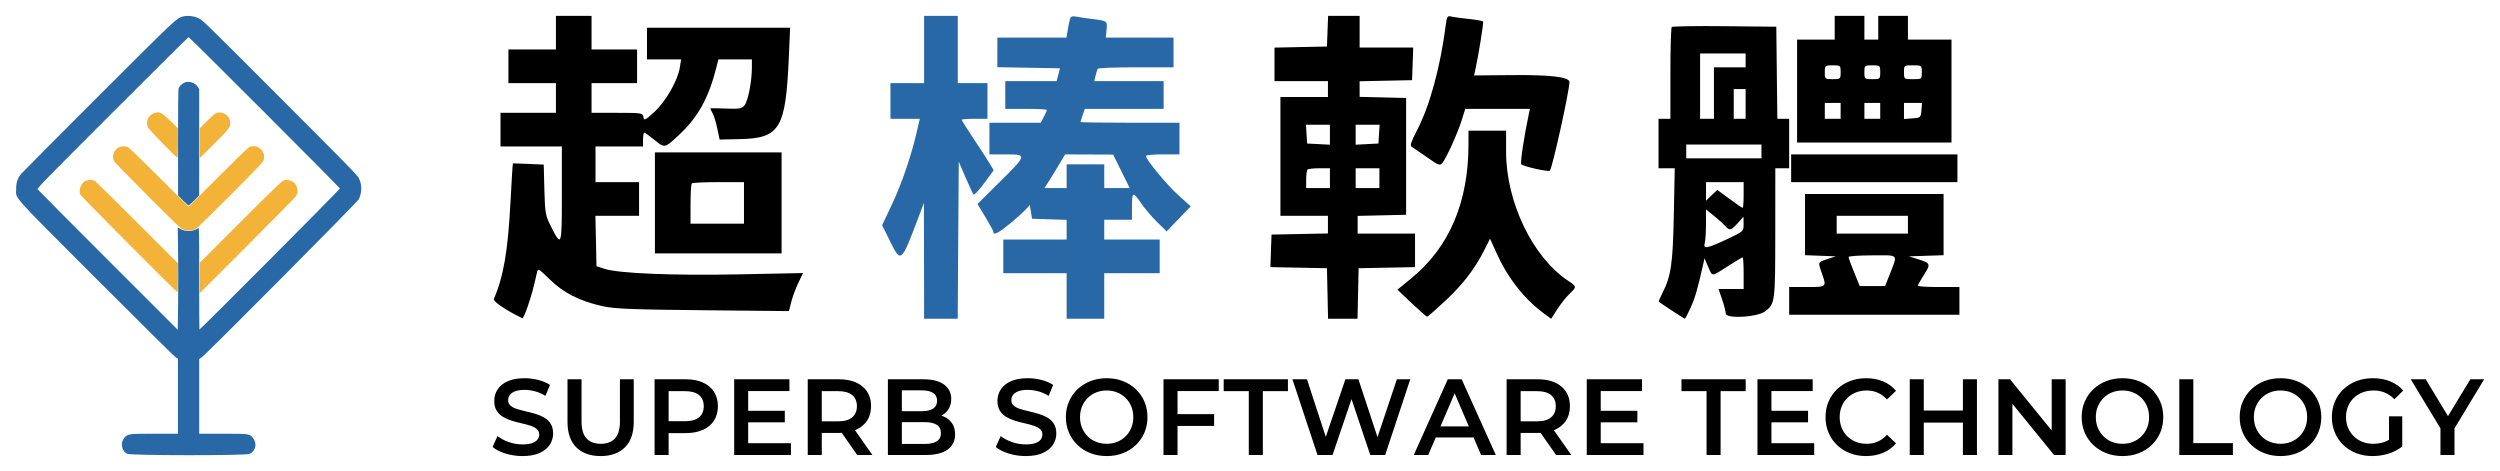
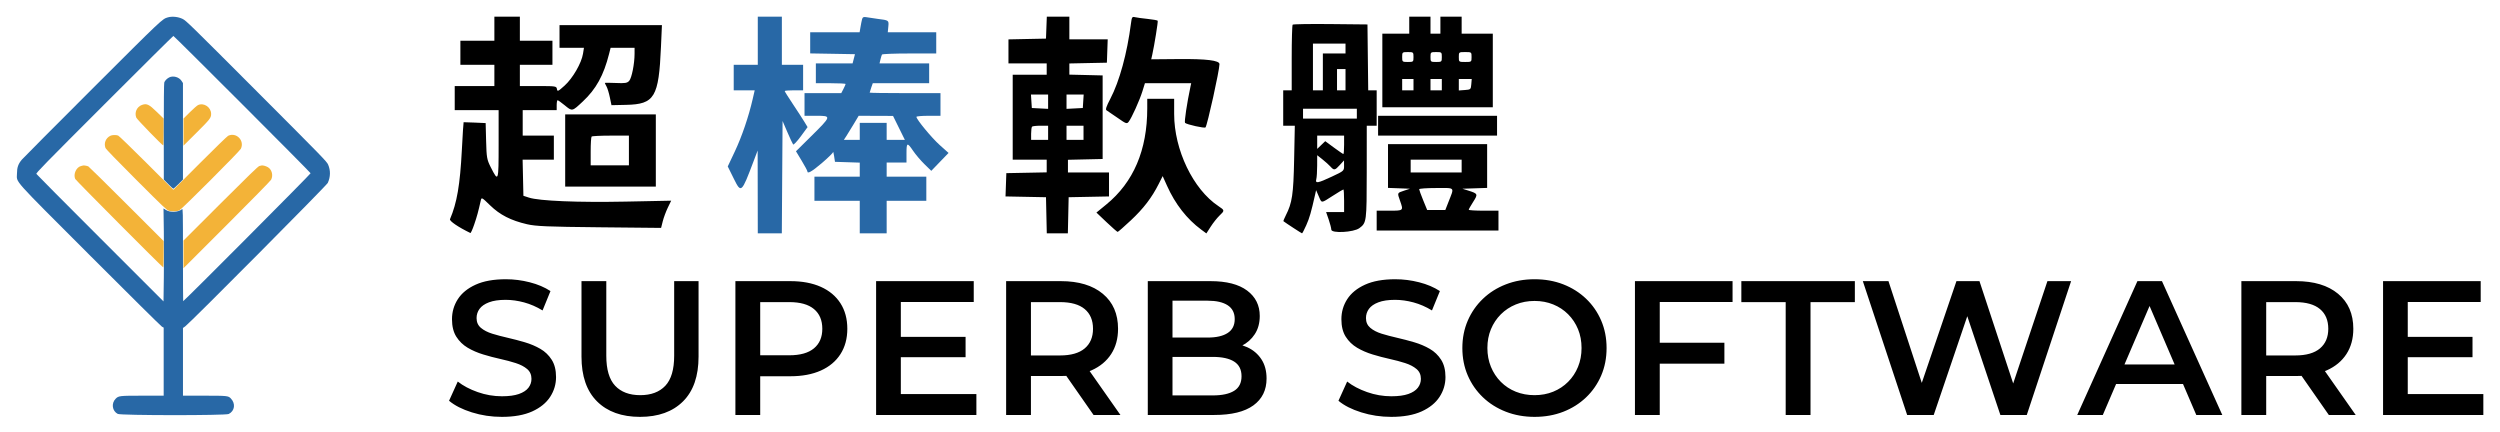
- <svg xmlns="http://www.w3.org/2000/svg" viewBox="-8 -8 1262.925 237.85" role="img" aria-label="超棒軟體 SuperB Software Technology">
-   <g transform="scale(0.2903796) translate(-431 -227)">
+ <svg xmlns="http://www.w3.org/2000/svg" viewBox="-8 -8 1200.386 207.25" role="img" aria-label="超棒軟體 SuperB Software">
+   <g transform="scale(0.2503272) translate(-431 -227)">
    <path fill-rule="evenodd" fill="#F3B338" d="M 671.24 396.33 C 661.42 399.89, 656.52 411.07, 660.53 420.78 C 661.96 424.24, 710.30 474, 712.24 474 C 712.65 474, 713 462.42, 713 448.27 L 713 422.55 700.07 409.95 C 684.73 395.00, 680.46 392.99, 671.24 396.33 M 779 396.52 C 777.07 397.38, 769.98 403.56, 763.25 410.27 L 751 422.47 751 448.47 L 751 474.48 776.10 449.49 C 802.08 423.61, 804 421.15, 804 413.49 C 804 400.82, 790.26 391.50, 779 396.52 M 610.50 455.57 C 601.73 460.14, 598.00 469.58, 601.33 478.77 C 602.13 480.96, 621.69 501.21, 660.51 540.04 C 712.54 592.08, 718.97 598.18, 723.09 599.42 C 728.79 601.13, 738.86 600.62, 743.22 598.41 C 748.30 595.83, 858.66 485.32, 861.02 480.44 C 868.65 464.68, 852.34 448.04, 836.60 455.51 C 834.84 456.35, 810.49 479.99, 782.48 508.05 L 731.57 559.06 680.03 507.57 C 651.66 479.23, 627.23 455.62, 625.68 455.04 C 621.56 453.51, 613.94 453.78, 610.50 455.57 M 558.50 512.49 C 557.95 512.67, 556.27 513.09, 554.76 513.42 C 545.45 515.47, 539.24 528.94, 543.29 538.27 C 544.48 541.00, 710.68 708, 712.21 708 C 712.64 708, 713 696.63, 713 682.74 L 713 657.49 641.75 586.35 C 602.56 547.22, 569.60 514.77, 568.50 514.23 C 566.16 513.09, 559.94 512.01, 558.50 512.49 M 900.50 512.49 C 899.95 512.67, 898.15 513.11, 896.50 513.47 C 894.24 513.96, 875.72 531.87, 822.25 585.29 L 751 656.46 751 682.98 L 751 709.49 834.06 626.49 C 880.45 580.14, 917.98 541.86, 919.06 539.79 C 923.45 531.36, 920.50 520.08, 912.75 515.65 C 908.70 513.34, 902.65 511.78, 900.50 512.49" />
    <path fill-rule="evenodd" fill="#2868A6" d="M 721 228.36 C 710.09 231.55, 710.95 230.74, 576.65 364.84 C 504.68 436.70, 443.64 498.05, 440.99 501.18 C 434 509.46, 431.61 516.26, 431.60 528 C 431.58 546.36, 419.03 532.29, 572.29 685.69 C 646.03 759.49, 707.85 820.68, 709.68 821.66 L 713 823.45 713 888.72 L 713 954 672.75 954.00 C 628.27 954.01, 626.55 954.20, 620.86 959.89 C 612.11 968.65, 614.19 983.48, 624.96 988.98 C 630.97 992.04, 831.79 992.16, 837.79 989.10 C 849.43 983.16, 851.29 969.10, 841.74 959.24 C 836.89 954.22, 834.79 954.01, 790.75 954.00 L 750 954 750 889.04 L 750 824.09 754.25 821.12 C 763.11 814.92, 1025.55 550.83, 1027.81 545.83 C 1033.06 534.24, 1033.27 521.97, 1028.42 510.80 C 1025.82 504.84, 1018.39 497.20, 891.08 369.70 C 763.41 241.83, 756.13 234.72, 749.34 231.34 C 741.03 227.21, 729.19 225.96, 721 228.36 M 599.13 395.36 C 483.95 510.55, 467.91 526.96, 468.83 528.61 C 469.40 529.65, 524.50 585.10, 591.27 651.83 L 712.67 773.17 713.28 727.52 C 713.62 702.41, 713.62 662.28, 713.28 638.35 L 712.67 594.83 717.53 597.92 C 725.69 603.09, 741.39 602.23, 748.23 596.23 C 749.88 594.79, 749.97 599.31, 749.98 683.52 C 749.99 732.36, 750.16 772.50, 750.37 772.70 C 751.22 773.55, 995.09 528.75, 994.80 527.35 C 994.41 525.46, 733.09 264, 731.59 264 C 730.98 264, 671.38 323.11, 599.13 395.36 M 723.50 343.56 C 719.03 345.88, 715.16 349.93, 714.09 353.41 C 713.52 355.26, 713.17 392.99, 713.20 448 L 713.26 539.50 721.87 548.25 C 726.61 553.06, 730.94 557, 731.51 557 C 732.07 557, 736.46 553.05, 741.25 548.24 L 749.97 539.48 749.97 446.92 L 749.97 354.35 747.24 350.15 C 742.49 342.82, 731.04 339.65, 723.50 343.56" />
  </g>
-   <g transform="translate(-120.165 -1055)">
-     <path fill-rule="evenodd" fill="#000000" d="M 393 1063.50 L 393 1072 381 1072 L 369 1072 369 1080.50 L 369 1089 381 1089 L 393 1089 393 1096.50 L 393 1104 379 1104 L 365 1104 365 1112.50 L 365 1121 380.50 1121 L 396 1121 396 1145.12 C 396 1171.79, 395.89 1172.08, 390.42 1161.27 C 387.73 1155.95, 387.47 1154.50, 387.17 1142.82 L 386.84 1130.15 379.17 1129.80 C 374.95 1129.62, 371.40 1129.49, 371.28 1129.53 C 371.15 1129.57, 370.60 1138.36, 370.04 1149.07 C 368.75 1173.84, 366.58 1186.51, 361.66 1198 C 361.11 1199.27, 367.67 1203.72, 376.05 1207.76 C 376.36 1207.91, 377.58 1205.21, 378.76 1201.76 C 380.70 1196.09, 381.63 1192.70, 383.37 1184.92 C 383.94 1182.39, 384.04 1182.45, 390.02 1188.26 C 396.91 1194.96, 404.66 1198.92, 416.04 1201.56 C 422.31 1203.01, 430.41 1203.35, 467.11 1203.72 L 510.72 1204.16 511.89 1199.50 C 512.53 1196.94, 514.14 1192.62, 515.45 1189.89 L 517.84 1184.94 485.67 1185.59 C 452.10 1186.27, 424.63 1185.13, 417.42 1182.77 L 413.50 1181.49 413.22 1168.74 L 412.94 1156 423.97 1156 L 435 1156 435 1147.50 L 435 1139 424 1139 L 413 1139 413 1130 L 413 1121 425 1121 L 437 1121 437 1117.50 C 437 1115.57, 437.29 1114, 437.64 1114 C 438.00 1114, 440.21 1115.57, 442.56 1117.50 C 448.06 1122.00, 447.79 1122.05, 455.45 1114.89 C 464.83 1106.12, 470.17 1096.43, 474.00 1081.25 L 475.07 1077 483.53 1077 L 492 1077 491.99 1081.25 C 491.98 1088.32, 489.98 1098.36, 488.19 1100.33 C 486.77 1101.90, 485.33 1102.13, 478.75 1101.83 C 474.49 1101.64, 471 1101.63, 471 1101.80 C 471 1101.98, 471.54 1103.11, 472.20 1104.31 C 472.86 1105.51, 473.92 1108.97, 474.54 1112 L 475.69 1117.50 485.96 1117.28 C 506.14 1116.86, 509.09 1111.95, 510.64 1076.25 L 511.31 1061 475.15 1061 L 439 1061 439 1069 L 439 1077 447.62 1077 L 456.25 1077 455.58 1081.18 C 454.53 1087.77, 448.33 1098.51, 442.60 1103.67 C 437.96 1107.85, 437.47 1108.07, 437.18 1106.13 C 436.87 1104.08, 436.37 1104, 423.93 1104 L 411 1104 411 1096.50 L 411 1089 422.50 1089 L 434 1089 434 1080.50 L 434 1072 422.50 1072 L 411 1072 411 1063.50 L 411 1055 402 1055 L 393 1055 393 1063.50 M 782.79 1062.75 L 782.50 1070.50 769.25 1070.77 L 756 1071.05 756 1079.52 L 756 1088 769.50 1088 L 783 1088 783 1092 L 783 1096 771 1096 L 759 1096 759 1126 L 759 1156 771 1156 L 783 1156 783 1160.47 L 783 1164.94 768.75 1165.22 L 754.50 1165.50 754.21 1173.72 L 753.92 1181.94 768.21 1182.22 L 782.50 1182.50 782.78 1195.25 L 783.06 1208 790.50 1208 L 797.94 1208 798.22 1195.25 L 798.50 1182.50 812.75 1182.22 L 827 1181.94 827 1173.47 L 827 1165 812.50 1165 L 798 1165 798 1160.53 L 798 1156.06 810.25 1155.78 L 822.50 1155.50 822.50 1126 L 822.50 1096.50 810.75 1096.21 L 799 1095.93 799 1091.99 L 799 1088.05 812.25 1087.77 L 825.50 1087.50 825.79 1079.25 L 826.08 1071 812.54 1071 L 799 1071 799 1063 L 799 1055 791.04 1055 L 783.08 1055 782.79 1062.75 M 842.52 1059.66 C 839.80 1080.88, 834.40 1100.62, 827.94 1112.96 C 825.08 1118.42, 824.36 1120.62, 825.26 1121.14 C 825.94 1121.53, 829.42 1123.90, 833 1126.41 C 839.02 1130.64, 839.60 1130.85, 840.87 1129.23 C 842.97 1126.56, 848.57 1114.16, 850.57 1107.75 L 852.36 1102 868.70 1102 L 885.03 1102 884.55 1104.25 C 882.05 1115.97, 880.04 1129.42, 880.69 1130.00 C 882.04 1131.20, 894.45 1133.95, 895.13 1133.20 C 896.39 1131.80, 905 1092.82, 905 1088.50 C 905 1085.90, 895.85 1084.77, 876.15 1084.94 L 856.81 1085.11 857.55 1081.80 C 859.05 1075.08, 861.71 1058.48, 861.39 1057.89 C 861.20 1057.55, 858.00 1056.97, 854.27 1056.59 C 850.55 1056.21, 846.52 1055.65, 845.32 1055.36 C 843.37 1054.87, 843.08 1055.31, 842.52 1059.66 M 1039 1061 L 1039 1067 1029.50 1067 L 1020 1067 1020 1093 L 1020 1119 1059 1119 L 1098 1119 1098 1093 L 1098 1067 1087 1067 L 1076 1067 1076 1061 L 1076 1055 1068.50 1055 L 1061 1055 1061 1061 L 1061 1067 1057.50 1067 L 1054 1067 1054 1061 L 1054 1055 1046.50 1055 L 1039 1055 1039 1061 M 956.68 1060.65 C 956.30 1061.02, 956 1071.60, 956 1084.16 L 956 1107 953 1107 L 950 1107 950 1119.50 L 950 1132 954.10 1132 L 958.20 1132 957.72 1155.75 C 957.22 1180.58, 956.34 1186.48, 951.84 1195.30 C 950.75 1197.44, 950.00 1199.30, 950.18 1199.44 C 951.85 1200.74, 962.98 1208, 963.30 1208 C 963.53 1208, 964.88 1205.41, 966.29 1202.25 C 968.55 1197.21, 969.74 1193.06, 972.56 1180.50 L 973.23 1177.50 975.07 1181.75 C 977.31 1186.91, 976.51 1186.93, 985 1181.50 C 988.86 1179.02, 992.24 1177, 992.51 1177 C 992.78 1177, 993 1180.60, 993 1185 L 993 1193 986.65 1193 L 980.30 1193 982.12 1198.25 C 983.11 1201.13, 983.94 1204.34, 983.96 1205.37 C 984.01 1208.15, 999.74 1207.32, 1003.77 1204.33 C 1008.88 1200.54, 1008.96 1199.86, 1008.98 1164.75 L 1009 1132 1012.50 1132 L 1016 1132 1016 1119.50 L 1016 1107 1013.01 1107 L 1010.03 1107 1009.76 1083.75 L 1009.50 1060.50 983.43 1060.23 C 969.09 1060.08, 957.05 1060.27, 956.68 1060.65 M 971 1090.50 L 971 1107 974.50 1107 L 978 1107 978 1094 L 978 1081 986 1081 L 994 1081 994 1077.50 L 994 1074 982.50 1074 L 971 1074 971 1090.50 M 1034 1083.50 C 1034 1086.91, 1034.09 1087, 1038 1087 C 1041.90 1087, 1042 1086.91, 1042 1083.50 C 1042 1080.08, 1041.90 1080, 1038 1080 C 1034.09 1080, 1034 1080.08, 1034 1083.50 M 1054 1083.50 C 1054 1086.91, 1054.09 1087, 1058 1087 C 1061.90 1087, 1062 1086.91, 1062 1083.50 C 1062 1080.08, 1061.90 1080, 1058 1080 C 1054.09 1080, 1054 1080.08, 1054 1083.50 M 1074 1083.50 C 1074 1086.98, 1074.02 1087, 1078.50 1087 C 1082.97 1087, 1083 1086.98, 1083 1083.50 C 1083 1080.01, 1082.97 1080, 1078.50 1080 C 1074.02 1080, 1074 1080.01, 1074 1083.50 M 988 1099.50 L 988 1107 991 1107 L 994 1107 994 1099.50 L 994 1092 991 1092 L 988 1092 988 1099.50 M 1034 1103 L 1034 1107 1038 1107 L 1042 1107 1042 1103 L 1042 1099 1038 1099 L 1034 1099 1034 1103 M 1054 1103 L 1054 1107 1058 1107 L 1062 1107 1062 1103 L 1062 1099 1058 1099 L 1054 1099 1054 1103 M 1074 1103.05 L 1074 1107.11 1078.25 1106.80 C 1082.37 1106.50, 1082.50 1106.39, 1082.81 1102.75 L 1083.12 1099 1078.56 1099 L 1074 1099 1074 1103.05 M 772.19 1114.75 L 772.50 1119.50 778.25 1119.80 L 784 1120.10 784 1115.05 L 784 1110 777.94 1110 L 771.89 1110 772.19 1114.75 M 797 1115.05 L 797 1120.10 802.75 1119.80 L 808.50 1119.50 808.80 1114.75 L 809.11 1110 803.05 1110 L 797 1110 797 1115.05 M 854 1119.77 C 854 1149.22, 844.31 1171.93, 825.02 1187.68 L 818.11 1193.33 825.30 1200.16 C 829.26 1203.91, 832.77 1206.99, 833.10 1206.99 C 833.43 1206.99, 837.62 1203.33, 842.41 1198.84 C 851.34 1190.49, 857.21 1182.83, 862.11 1173.10 L 864.89 1167.58 867.98 1174.45 C 873.77 1187.36, 882.00 1197.91, 892.12 1205.37 L 895.75 1208.05 898.83 1203.25 C 900.53 1200.61, 903.28 1197.14, 904.95 1195.53 C 908.78 1191.87, 908.77 1191.78, 904.25 1188.77 C 886.40 1176.92, 873 1149.04, 873 1123.75 L 873 1113 863.50 1113 L 854 1113 854 1119.77 M 964 1123.50 L 964 1127 983 1127 L 1002 1127 1002 1123.50 L 1002 1120 983 1120 L 964 1120 964 1123.50 M 443 1149.50 L 443 1175 475 1175 L 507 1175 507 1149.50 L 507 1124 475 1124 L 443 1124 443 1149.50 M 1017 1132 L 1017 1139 1059 1139 L 1101 1139 1101 1132 L 1101 1125 1059 1125 L 1017 1125 1017 1132 M 772.66 1132.66 C 772.30 1133.03, 772 1135.28, 772 1137.66 L 772 1142 778 1142 L 784 1142 784 1137 L 784 1132 778.66 1132 C 775.73 1132, 773.03 1132.30, 772.66 1132.66 M 797 1137 L 797 1142 803 1142 L 809 1142 809 1137 L 809 1132 803 1132 L 797 1132 797 1137 M 461.66 1139.66 C 461.30 1140.03, 461 1144.75, 461 1150.16 L 461 1160 474.50 1160 L 488 1160 488 1149.50 L 488 1139 475.16 1139 C 468.10 1139, 462.03 1139.30, 461.66 1139.66 M 974 1143.68 L 974 1148.37 976.84 1145.65 L 979.68 1142.92 985.84 1147.46 C 989.23 1149.95, 992.22 1152, 992.50 1152 C 992.77 1152, 993 1149.07, 993 1145.50 L 993 1139 983.50 1139 L 974 1139 974 1143.68 M 1024 1160.45 L 1024 1175.91 1031.75 1176.20 L 1039.50 1176.50 1035.25 1177.90 C 1030.41 1179.51, 1030.49 1179.31, 1032.50 1185 C 1034.98 1192.05, 1035.04 1192, 1025 1192 L 1016 1192 1016 1199 L 1016 1206 1059 1206 L 1102 1206 1102 1199 L 1102 1192 1091.50 1192 C 1085.72 1192, 1081 1191.70, 1081 1191.33 C 1081 1190.97, 1082.41 1188.47, 1084.14 1185.77 C 1087.62 1180.35, 1087.46 1179.95, 1081 1177.91 L 1076.50 1176.50 1085.25 1176.21 L 1094 1175.92 1094 1160.46 L 1094 1145 1059 1145 L 1024 1145 1024 1160.45 M 973.98 1160.16 C 973.97 1164.20, 973.70 1168.51, 973.37 1169.75 C 972.50 1172.96, 974.29 1172.67, 984.36 1167.95 C 992.94 1163.93, 993 1163.88, 992.97 1160.20 L 992.94 1156.50 989.98 1159.75 C 986.50 1163.57, 985.92 1163.67, 983.40 1160.89 C 982.35 1159.72, 979.81 1157.44, 977.75 1155.80 L 974 1152.83 973.98 1160.16 M 1040 1160.50 L 1040 1165 1058 1165 L 1076 1165 1076 1160.50 L 1076 1156 1058 1156 L 1040 1156 1040 1160.50 M 1046 1176.84 C 1046 1177.31, 1047.27 1180.80, 1048.82 1184.59 L 1051.65 1191.50 1058.07 1191.50 L 1064.48 1191.50 1066.63 1186 C 1070.94 1174.94, 1071.84 1176, 1058.06 1176 C 1051.43 1176, 1046 1176.38, 1046 1176.84" />
-     <path fill-rule="evenodd" fill="#2868A6" d="M 579 1072 L 579 1089 570.50 1089 L 562 1089 562 1098 L 562 1107 569.41 1107 L 576.82 1107 575.38 1113.25 C 572.55 1125.59, 567.75 1139.68, 562.81 1150.13 L 557.79 1160.77 562.05 1169.38 C 567.26 1179.90, 567.49 1179.70, 576.06 1157 L 578.90 1149.50 578.95 1178.75 L 579 1208 587.48 1208 L 595.97 1208 596.23 1168.34 L 596.50 1128.68 599.91 1136.59 C 601.78 1140.94, 603.60 1144.83, 603.96 1145.25 C 604.31 1145.66, 606.75 1143.08, 609.38 1139.50 L 614.16 1132.99 611.89 1129.24 C 610.64 1127.18, 607.00 1121.58, 603.81 1116.78 C 600.61 1111.99, 598 1107.83, 598 1107.53 C 598 1107.24, 600.92 1107, 604.50 1107 L 611 1107 611 1098 L 611 1089 603.50 1089 L 596 1089 596 1072 L 596 1055 587.50 1055 L 579 1055 579 1072 M 652.67 1056.69 C 652.39 1057.68, 651.89 1060.18, 651.54 1062.25 L 650.90 1066 633.45 1066 L 616 1066 616 1073.47 L 616 1080.95 631.81 1081.22 L 647.62 1081.50 646.78 1084.75 L 645.94 1088 632.97 1088 L 620 1088 620 1095 L 620 1102 630.50 1102 C 636.27 1102, 641 1102.24, 641 1102.55 C 641 1102.85, 640.31 1104.42, 639.47 1106.05 L 637.94 1109 624.97 1109 L 612 1109 612 1117 L 612 1125 620.53 1125 C 631.19 1125, 631.14 1125.15, 616.35 1139.77 L 605.96 1150.05 609.98 1156.71 C 612.19 1160.37, 614 1163.74, 614 1164.18 C 614 1166.22, 617.08 1164.47, 624.25 1158.38 C 628.51 1154.75, 632.06 1151.27, 632.14 1150.64 C 632.22 1150.01, 632.55 1151.30, 632.89 1153.50 L 633.50 1157.50 642.25 1157.78 L 651 1158.07 651 1163.03 L 651 1168 635 1168 L 619 1168 619 1176.50 L 619 1185 635 1185 L 651 1185 651 1196.50 L 651 1208 660.50 1208 L 670 1208 670 1196.50 L 670 1185 684 1185 L 698 1185 698 1176.50 L 698 1168 684 1168 L 670 1168 670 1163 L 670 1158 677 1158 L 684 1158 684 1151.50 C 684 1143.76, 684.50 1143.58, 688.70 1149.77 C 690.46 1152.37, 694.06 1156.60, 696.70 1159.18 L 701.50 1163.87 707.60 1157.55 L 713.70 1151.23 707.45 1145.64 C 701.76 1140.55, 691.03 1127.57, 691.01 1125.75 C 691.00 1125.33, 694.82 1125, 699.50 1125 L 708 1125 708 1117 L 708 1109 683 1109 C 669.25 1109, 658 1108.84, 658 1108.64 C 658 1108.45, 658.49 1106.88, 659.09 1105.14 L 660.19 1102 680.09 1102 L 700 1102 700 1095 L 700 1088 682.48 1088 L 664.96 1088 665.61 1085.25 C 665.98 1083.73, 666.46 1082.16, 666.69 1081.75 C 666.92 1081.33, 675.64 1081, 686.05 1081 L 705 1081 705 1073.50 L 705 1066 687.89 1066 L 670.79 1066 671.17 1061.99 C 671.59 1057.54, 671.61 1057.55, 663.50 1056.54 C 660.75 1056.20, 657.30 1055.68, 655.83 1055.40 C 653.84 1055.01, 653.04 1055.33, 652.67 1056.69 M 646.80 1130.75 C 644.92 1133.91, 642.56 1137.73, 641.57 1139.25 L 639.77 1142 645.38 1142 L 651 1142 651 1136 L 651 1130 660.50 1130 L 670 1130 670 1136 L 670 1142 676.42 1142 L 682.85 1142 678.67 1133.54 L 674.50 1125.09 662.36 1125.04 L 650.23 1125 646.80 1130.75" />
-     <path fill="#000000" d="M376.1 1277.39Q371.62 1277.39 367.52 1276.11Q363.42 1274.82 361 1272.79L363.49 1267.29Q365.79 1269.12 369.18 1270.31Q372.56 1271.5 376.11 1271.5Q379.11 1271.5 380.96 1270.85Q382.81 1270.2 383.68 1269.07Q384.56 1267.94 384.56 1266.53Q384.56 1264.77 383.31 1263.72Q382.07 1262.67 380.07 1262.02Q378.06 1261.37 375.63 1260.84Q373.2 1260.3 370.77 1259.56Q368.33 1258.82 366.33 1257.63Q364.32 1256.45 363.08 1254.49Q361.84 1252.54 361.84 1249.48Q361.84 1246.36 363.5 1243.77Q365.16 1241.18 368.58 1239.62Q371.99 1238.06 377.23 1238.06Q380.68 1238.06 384.07 1238.93Q387.46 1239.79 389.99 1241.44L387.72 1246.98Q385.17 1245.41 382.45 1244.68Q379.73 1243.95 377.16 1243.95Q374.26 1243.95 372.41 1244.65Q370.55 1245.36 369.71 1246.53Q368.86 1247.69 368.86 1249.16Q368.86 1250.9 370.1 1251.95Q371.35 1253 373.35 1253.62Q375.36 1254.24 377.79 1254.8Q380.22 1255.35 382.65 1256.07Q385.08 1256.79 387.09 1257.95Q389.09 1259.11 390.34 1261.06Q391.58 1263.01 391.58 1266.02Q391.58 1269.09 389.89 1271.68Q388.21 1274.27 384.77 1275.83Q381.34 1277.39 376.1 1277.39ZM415.58 1277.39Q407.73 1277.39 403.29 1272.97Q398.85 1268.55 398.85 1260.16V1238.6H405.94V1259.92Q405.94 1265.81 408.48 1268.5Q411.01 1271.19 415.64 1271.19Q420.28 1271.19 422.81 1268.5Q425.34 1265.81 425.34 1259.92V1238.6H432.31V1260.16Q432.31 1268.55 427.87 1272.97Q423.43 1277.39 415.58 1277.39ZM442.84 1276.85V1238.6H458.54Q463.61 1238.6 467.25 1240.23Q470.9 1241.86 472.86 1244.92Q474.83 1247.98 474.83 1252.22Q474.83 1256.41 472.86 1259.46Q470.9 1262.52 467.25 1264.15Q463.61 1265.79 458.54 1265.79H446.76L449.93 1262.5V1276.85ZM449.93 1263.26 446.76 1259.79H458.24Q462.92 1259.79 465.3 1257.8Q467.68 1255.82 467.68 1252.22Q467.68 1248.57 465.3 1246.58Q462.92 1244.6 458.24 1244.6H446.76L449.93 1241.13ZM483.05 1276.85V1238.6H510.96V1244.57H490.12V1270.88H511.72V1276.85ZM489.58 1260.34V1254.52H508.62V1260.34ZM520.21 1276.85V1238.6H535.84Q543.5 1238.6 547.85 1242.22Q552.2 1245.84 552.2 1252.22Q552.2 1256.41 550.24 1259.44Q548.27 1262.47 544.63 1264.09Q540.98 1265.71 535.91 1265.71H524.13L527.3 1262.5V1276.85ZM545.2 1276.85 535.52 1262.96H543.13L552.88 1276.85ZM527.3 1263.26 524.13 1259.84H535.62Q540.29 1259.84 542.67 1257.83Q545.05 1255.82 545.05 1252.22Q545.05 1248.57 542.67 1246.58Q540.29 1244.6 535.62 1244.6H524.13L527.3 1241.13ZM560.7 1276.85V1238.6H578.62Q585.49 1238.6 589.1 1241.3Q592.7 1243.99 592.7 1248.55Q592.7 1251.59 591.28 1253.76Q589.86 1255.94 587.49 1257.1Q585.12 1258.27 582.3 1258.27L583.3 1256.32Q586.54 1256.32 589.1 1257.48Q591.67 1258.64 593.16 1260.9Q594.65 1263.16 594.65 1266.45Q594.65 1271.37 590.88 1274.11Q587.11 1276.85 579.71 1276.85ZM567.76 1271.26H579.28Q583.27 1271.26 585.38 1269.95Q587.49 1268.64 587.49 1265.78Q587.49 1262.93 585.38 1261.59Q583.27 1260.25 579.28 1260.25H567.22V1254.73H577.82Q581.53 1254.73 583.54 1253.42Q585.55 1252.11 585.55 1249.46Q585.55 1246.8 583.54 1245.5Q581.53 1244.19 577.82 1244.19H567.76ZM630.29 1277.39Q625.82 1277.39 621.72 1276.11Q617.62 1274.82 615.2 1272.79L617.69 1267.29Q619.99 1269.12 623.37 1270.31Q626.76 1271.5 630.31 1271.5Q633.31 1271.5 635.16 1270.85Q637.01 1270.2 637.88 1269.07Q638.75 1267.94 638.75 1266.53Q638.75 1264.77 637.51 1263.72Q636.27 1262.67 634.26 1262.02Q632.26 1261.37 629.83 1260.84Q627.4 1260.3 624.97 1259.56Q622.53 1258.82 620.53 1257.63Q618.52 1256.45 617.28 1254.49Q616.04 1252.54 616.04 1249.48Q616.04 1246.36 617.7 1243.77Q619.36 1241.18 622.77 1239.62Q626.19 1238.06 631.42 1238.06Q634.88 1238.06 638.27 1238.93Q641.66 1239.79 644.19 1241.44L641.92 1246.98Q639.37 1245.41 636.65 1244.68Q633.92 1243.95 631.36 1243.95Q628.46 1243.95 626.6 1244.65Q624.75 1245.36 623.91 1246.53Q623.06 1247.69 623.06 1249.16Q623.06 1250.9 624.3 1251.95Q625.55 1253 627.55 1253.62Q629.55 1254.24 631.99 1254.8Q634.42 1255.35 636.85 1256.07Q639.28 1256.79 641.29 1257.95Q643.29 1259.11 644.53 1261.06Q645.78 1263.01 645.78 1266.02Q645.78 1269.09 644.09 1271.68Q642.41 1274.27 638.97 1275.83Q635.54 1277.39 630.29 1277.39ZM671.26 1277.39Q666.81 1277.39 663.03 1275.92Q659.24 1274.44 656.47 1271.78Q653.69 1269.13 652.15 1265.55Q650.61 1261.97 650.61 1257.72Q650.61 1253.47 652.15 1249.9Q653.69 1246.33 656.47 1243.66Q659.26 1241 663.02 1239.53Q666.79 1238.06 671.24 1238.06Q675.7 1238.06 679.45 1239.52Q683.2 1240.98 685.97 1243.63Q688.74 1246.28 690.29 1249.87Q691.83 1253.46 691.83 1257.73Q691.83 1261.99 690.29 1265.58Q688.75 1269.17 685.97 1271.82Q683.2 1274.47 679.45 1275.93Q675.7 1277.39 671.26 1277.39ZM671.24 1271.19Q674.14 1271.19 676.58 1270.19Q679.02 1269.2 680.83 1267.38Q682.65 1265.56 683.66 1263.11Q684.67 1260.65 684.67 1257.71Q684.67 1254.77 683.67 1252.33Q682.66 1249.9 680.84 1248.08Q679.03 1246.26 676.58 1245.26Q674.14 1244.26 671.24 1244.26Q668.34 1244.26 665.89 1245.26Q663.43 1246.26 661.61 1248.08Q659.79 1249.9 658.77 1252.35Q657.76 1254.79 657.76 1257.71Q657.76 1260.63 658.77 1263.09Q659.78 1265.54 661.6 1267.38Q663.42 1269.21 665.88 1270.2Q668.34 1271.19 671.24 1271.19ZM699.93 1276.85V1238.6H727.84V1244.57H707.02V1276.85ZM706.43 1262.18V1256.22H725.5V1262.18ZM743.02 1276.85V1244.6H730.34V1238.6H762.79V1244.6H750.11V1276.85ZM777.73 1276.85 765.06 1238.6H772.4L783.71 1273.18H780.04L791.82 1238.6H798.4L809.8 1273.18H806.26L817.82 1238.6H824.59L811.92 1276.85H804.38L793.93 1245.65H795.93L785.32 1276.85ZM826.35 1276.85 843.54 1238.6H850.56L867.8 1276.85H860.37L845.59 1242.39H848.43L833.66 1276.85ZM834.29 1268 836.19 1262.42H856.83L858.78 1268ZM873.26 1276.85V1238.6H888.89Q896.55 1238.6 900.9 1242.22Q905.25 1245.84 905.25 1252.22Q905.25 1256.41 903.29 1259.44Q901.32 1262.47 897.68 1264.09Q894.03 1265.71 888.96 1265.71H877.18L880.35 1262.5V1276.85ZM898.25 1276.85 888.56 1262.96H896.18L905.93 1276.85ZM880.35 1263.26 877.18 1259.84H888.67Q893.34 1259.84 895.72 1257.83Q898.1 1255.82 898.1 1252.22Q898.1 1248.57 895.72 1246.58Q893.34 1244.6 888.67 1244.6H877.18L880.35 1241.13ZM913.75 1276.85V1238.6H941.65V1244.57H920.81V1270.88H942.41V1276.85ZM920.27 1260.34V1254.52H939.32V1260.34ZM974.27 1276.85V1244.6H961.59V1238.6H994.04V1244.6H981.36V1276.85ZM999.98 1276.85V1238.6H1027.88V1244.57H1007.04V1270.88H1028.64V1276.85ZM1006.5 1260.34V1254.52H1025.54V1260.34ZM1054.82 1277.39Q1050.42 1277.39 1046.68 1275.94Q1042.94 1274.5 1040.19 1271.84Q1037.44 1269.19 1035.9 1265.6Q1034.37 1262.01 1034.37 1257.72Q1034.37 1253.44 1035.9 1249.85Q1037.44 1246.26 1040.21 1243.61Q1042.99 1240.95 1046.73 1239.51Q1050.47 1238.06 1054.87 1238.06Q1059.54 1238.06 1063.44 1239.67Q1067.33 1241.28 1069.98 1244.42L1065.41 1248.79Q1063.33 1246.52 1060.76 1245.39Q1058.19 1244.26 1055.19 1244.26Q1052.22 1244.26 1049.72 1245.25Q1047.23 1246.24 1045.38 1248.04Q1043.54 1249.85 1042.53 1252.31Q1041.52 1254.78 1041.52 1257.72Q1041.52 1260.67 1042.53 1263.14Q1043.54 1265.6 1045.38 1267.41Q1047.23 1269.21 1049.72 1270.2Q1052.22 1271.19 1055.19 1271.19Q1058.19 1271.19 1060.76 1270.06Q1063.33 1268.93 1065.41 1266.61L1069.98 1270.98Q1067.33 1274.12 1063.44 1275.75Q1059.54 1277.39 1054.82 1277.39ZM1103.77 1276.85V1238.6H1110.86V1276.85ZM1076.91 1276.85V1238.6H1084V1276.85ZM1083.42 1260.47V1254.39H1104.31V1260.47ZM1121.72 1276.85V1238.6H1127.56L1151.54 1268.06H1148.62V1238.6H1155.66V1276.85H1149.82L1125.85 1247.39H1128.77V1276.85ZM1184.41 1277.39Q1179.96 1277.39 1176.18 1275.92Q1172.4 1274.44 1169.62 1271.78Q1166.84 1269.13 1165.3 1265.55Q1163.76 1261.97 1163.76 1257.72Q1163.76 1253.47 1165.3 1249.9Q1166.84 1246.33 1169.62 1243.66Q1172.41 1241 1176.17 1239.53Q1179.94 1238.06 1184.39 1238.06Q1188.85 1238.06 1192.6 1239.52Q1196.35 1240.98 1199.12 1243.63Q1201.9 1246.28 1203.44 1249.87Q1204.98 1253.46 1204.98 1257.73Q1204.98 1261.99 1203.44 1265.58Q1201.9 1269.17 1199.12 1271.82Q1196.35 1274.47 1192.6 1275.93Q1188.85 1277.39 1184.41 1277.39ZM1184.39 1271.19Q1187.29 1271.19 1189.73 1270.19Q1192.17 1269.2 1193.99 1267.38Q1195.8 1265.56 1196.81 1263.11Q1197.82 1260.65 1197.82 1257.71Q1197.82 1254.77 1196.82 1252.33Q1195.81 1249.9 1193.99 1248.08Q1192.18 1246.26 1189.73 1245.26Q1187.29 1244.26 1184.39 1244.26Q1181.49 1244.26 1179.04 1245.26Q1176.58 1246.26 1174.76 1248.08Q1172.94 1249.9 1171.92 1252.35Q1170.91 1254.79 1170.91 1257.71Q1170.91 1260.63 1171.92 1263.09Q1172.93 1265.54 1174.75 1267.38Q1176.57 1269.21 1179.03 1270.2Q1181.49 1271.19 1184.39 1271.19ZM1213.08 1276.85V1238.6H1220.17V1270.85H1240.15V1276.85ZM1264.24 1277.39Q1259.79 1277.39 1256.01 1275.92Q1252.23 1274.44 1249.45 1271.78Q1246.67 1269.13 1245.13 1265.55Q1243.59 1261.97 1243.59 1257.72Q1243.59 1253.47 1245.13 1249.9Q1246.67 1246.33 1249.46 1243.66Q1252.24 1241 1256.01 1239.53Q1259.77 1238.06 1264.23 1238.06Q1268.69 1238.06 1272.44 1239.52Q1276.18 1240.98 1278.96 1243.63Q1281.73 1246.28 1283.27 1249.87Q1284.81 1253.46 1284.81 1257.73Q1284.81 1261.99 1283.27 1265.58Q1281.73 1269.17 1278.96 1271.82Q1276.18 1274.47 1272.44 1275.93Q1268.69 1277.39 1264.24 1277.39ZM1264.23 1271.19Q1267.12 1271.19 1269.56 1270.19Q1272.01 1269.2 1273.82 1267.38Q1275.63 1265.56 1276.64 1263.11Q1277.66 1260.65 1277.66 1257.71Q1277.66 1254.77 1276.65 1252.33Q1275.64 1249.9 1273.83 1248.08Q1272.01 1246.26 1269.57 1245.26Q1267.12 1244.26 1264.23 1244.26Q1261.33 1244.26 1258.87 1245.26Q1256.42 1246.26 1254.59 1248.08Q1252.77 1249.9 1251.76 1252.35Q1250.75 1254.79 1250.75 1257.71Q1250.75 1260.63 1251.76 1263.09Q1252.77 1265.54 1254.59 1267.38Q1256.41 1269.21 1258.87 1270.2Q1261.33 1271.19 1264.23 1271.19ZM1310.75 1277.39Q1306.3 1277.39 1302.53 1275.94Q1298.77 1274.5 1296 1271.84Q1293.22 1269.19 1291.69 1265.6Q1290.15 1262.01 1290.15 1257.72Q1290.15 1253.44 1291.69 1249.85Q1293.22 1246.26 1296.02 1243.61Q1298.82 1240.95 1302.6 1239.51Q1306.37 1238.06 1310.88 1238.06Q1315.71 1238.06 1319.62 1239.64Q1323.52 1241.22 1326.23 1244.29L1321.74 1248.66Q1319.5 1246.39 1316.9 1245.33Q1314.3 1244.26 1311.21 1244.26Q1308.17 1244.26 1305.62 1245.25Q1303.06 1246.24 1301.2 1248.04Q1299.33 1249.85 1298.31 1252.31Q1297.3 1254.77 1297.3 1257.72Q1297.3 1260.62 1298.31 1263.08Q1299.33 1265.55 1301.2 1267.38Q1303.06 1269.2 1305.59 1270.2Q1308.11 1271.19 1311.14 1271.19Q1313.99 1271.19 1316.64 1270.28Q1319.28 1269.38 1321.68 1267.24L1325.71 1272.53Q1322.73 1274.93 1318.78 1276.16Q1314.82 1277.39 1310.75 1277.39ZM1325.71 1272.53 1319.02 1271.6V1257.31H1325.71ZM1345.01 1276.85V1261.74L1346.63 1266.07L1330.01 1238.6H1337.57L1350.94 1260.73H1346.68L1360.11 1238.6H1367.09L1350.49 1266.07L1352.1 1261.74V1276.85Z" />
+   <g transform="translate(-153.3836 -1055)">
+     <g transform="translate(361 1055) scale(0.68) translate(-361 -1055)">
+       <path fill-rule="evenodd" fill="#000000" d="M 393 1063.50 L 393 1072 381 1072 L 369 1072 369 1080.50 L 369 1089 381 1089 L 393 1089 393 1096.50 L 393 1104 379 1104 L 365 1104 365 1112.50 L 365 1121 380.50 1121 L 396 1121 396 1145.12 C 396 1171.79, 395.89 1172.08, 390.42 1161.27 C 387.73 1155.95, 387.47 1154.50, 387.17 1142.82 L 386.84 1130.15 379.17 1129.80 C 374.95 1129.62, 371.40 1129.49, 371.28 1129.53 C 371.15 1129.57, 370.60 1138.36, 370.04 1149.07 C 368.75 1173.84, 366.58 1186.51, 361.66 1198 C 361.11 1199.27, 367.67 1203.72, 376.05 1207.76 C 376.36 1207.91, 377.58 1205.21, 378.76 1201.76 C 380.70 1196.09, 381.63 1192.70, 383.37 1184.92 C 383.94 1182.39, 384.04 1182.45, 390.02 1188.26 C 396.91 1194.96, 404.66 1198.92, 416.04 1201.56 C 422.31 1203.01, 430.41 1203.35, 467.11 1203.72 L 510.72 1204.16 511.89 1199.50 C 512.53 1196.94, 514.14 1192.62, 515.45 1189.89 L 517.84 1184.94 485.67 1185.59 C 452.10 1186.27, 424.63 1185.13, 417.42 1182.77 L 413.50 1181.49 413.22 1168.74 L 412.94 1156 423.97 1156 L 435 1156 435 1147.50 L 435 1139 424 1139 L 413 1139 413 1130 L 413 1121 425 1121 L 437 1121 437 1117.50 C 437 1115.57, 437.29 1114, 437.64 1114 C 438.00 1114, 440.21 1115.57, 442.56 1117.50 C 448.06 1122.00, 447.79 1122.05, 455.45 1114.89 C 464.83 1106.12, 470.17 1096.43, 474.00 1081.25 L 475.07 1077 483.53 1077 L 492 1077 491.99 1081.25 C 491.98 1088.32, 489.98 1098.36, 488.19 1100.33 C 486.77 1101.90, 485.33 1102.13, 478.75 1101.83 C 474.49 1101.64, 471 1101.63, 471 1101.80 C 471 1101.98, 471.54 1103.11, 472.20 1104.31 C 472.86 1105.51, 473.92 1108.97, 474.54 1112 L 475.69 1117.50 485.96 1117.28 C 506.14 1116.86, 509.09 1111.95, 510.64 1076.25 L 511.31 1061 475.15 1061 L 439 1061 439 1069 L 439 1077 447.62 1077 L 456.25 1077 455.58 1081.18 C 454.53 1087.77, 448.33 1098.51, 442.60 1103.67 C 437.96 1107.85, 437.47 1108.07, 437.18 1106.13 C 436.87 1104.08, 436.37 1104, 423.93 1104 L 411 1104 411 1096.50 L 411 1089 422.50 1089 L 434 1089 434 1080.50 L 434 1072 422.50 1072 L 411 1072 411 1063.50 L 411 1055 402 1055 L 393 1055 393 1063.50 M 782.79 1062.75 L 782.50 1070.50 769.25 1070.77 L 756 1071.05 756 1079.52 L 756 1088 769.50 1088 L 783 1088 783 1092 L 783 1096 771 1096 L 759 1096 759 1126 L 759 1156 771 1156 L 783 1156 783 1160.47 L 783 1164.94 768.75 1165.22 L 754.50 1165.50 754.21 1173.72 L 753.92 1181.94 768.21 1182.22 L 782.50 1182.50 782.78 1195.25 L 783.06 1208 790.50 1208 L 797.94 1208 798.22 1195.25 L 798.50 1182.50 812.75 1182.22 L 827 1181.94 827 1173.47 L 827 1165 812.50 1165 L 798 1165 798 1160.53 L 798 1156.06 810.25 1155.78 L 822.50 1155.50 822.50 1126 L 822.50 1096.50 810.75 1096.21 L 799 1095.93 799 1091.99 L 799 1088.05 812.25 1087.77 L 825.50 1087.50 825.79 1079.25 L 826.08 1071 812.54 1071 L 799 1071 799 1063 L 799 1055 791.04 1055 L 783.08 1055 782.79 1062.75 M 842.52 1059.66 C 839.80 1080.88, 834.40 1100.62, 827.94 1112.96 C 825.08 1118.42, 824.36 1120.62, 825.26 1121.14 C 825.94 1121.53, 829.42 1123.90, 833 1126.41 C 839.02 1130.64, 839.60 1130.85, 840.87 1129.23 C 842.97 1126.56, 848.57 1114.16, 850.57 1107.75 L 852.36 1102 868.70 1102 L 885.03 1102 884.55 1104.25 C 882.05 1115.97, 880.04 1129.42, 880.69 1130.00 C 882.04 1131.20, 894.45 1133.95, 895.13 1133.20 C 896.39 1131.80, 905 1092.82, 905 1088.50 C 905 1085.90, 895.85 1084.77, 876.15 1084.94 L 856.81 1085.11 857.55 1081.80 C 859.05 1075.08, 861.71 1058.48, 861.39 1057.89 C 861.20 1057.55, 858.00 1056.97, 854.27 1056.59 C 850.55 1056.21, 846.52 1055.65, 845.32 1055.36 C 843.37 1054.87, 843.08 1055.31, 842.52 1059.66 M 1039 1061 L 1039 1067 1029.50 1067 L 1020 1067 1020 1093 L 1020 1119 1059 1119 L 1098 1119 1098 1093 L 1098 1067 1087 1067 L 1076 1067 1076 1061 L 1076 1055 1068.50 1055 L 1061 1055 1061 1061 L 1061 1067 1057.50 1067 L 1054 1067 1054 1061 L 1054 1055 1046.50 1055 L 1039 1055 1039 1061 M 956.68 1060.65 C 956.30 1061.02, 956 1071.60, 956 1084.16 L 956 1107 953 1107 L 950 1107 950 1119.50 L 950 1132 954.10 1132 L 958.20 1132 957.72 1155.75 C 957.22 1180.58, 956.34 1186.48, 951.84 1195.30 C 950.75 1197.44, 950.00 1199.30, 950.18 1199.44 C 951.85 1200.74, 962.98 1208, 963.30 1208 C 963.53 1208, 964.88 1205.41, 966.29 1202.25 C 968.55 1197.21, 969.74 1193.06, 972.56 1180.50 L 973.23 1177.50 975.07 1181.75 C 977.31 1186.91, 976.51 1186.93, 985 1181.50 C 988.86 1179.02, 992.24 1177, 992.51 1177 C 992.78 1177, 993 1180.60, 993 1185 L 993 1193 986.65 1193 L 980.30 1193 982.12 1198.25 C 983.11 1201.13, 983.94 1204.34, 983.96 1205.37 C 984.01 1208.15, 999.74 1207.32, 1003.77 1204.33 C 1008.88 1200.54, 1008.96 1199.86, 1008.98 1164.75 L 1009 1132 1012.50 1132 L 1016 1132 1016 1119.50 L 1016 1107 1013.01 1107 L 1010.03 1107 1009.76 1083.75 L 1009.50 1060.50 983.43 1060.23 C 969.09 1060.08, 957.05 1060.27, 956.68 1060.65 M 971 1090.50 L 971 1107 974.50 1107 L 978 1107 978 1094 L 978 1081 986 1081 L 994 1081 994 1077.50 L 994 1074 982.50 1074 L 971 1074 971 1090.50 M 1034 1083.50 C 1034 1086.91, 1034.09 1087, 1038 1087 C 1041.90 1087, 1042 1086.91, 1042 1083.50 C 1042 1080.08, 1041.90 1080, 1038 1080 C 1034.09 1080, 1034 1080.08, 1034 1083.50 M 1054 1083.50 C 1054 1086.91, 1054.09 1087, 1058 1087 C 1061.90 1087, 1062 1086.91, 1062 1083.50 C 1062 1080.08, 1061.90 1080, 1058 1080 C 1054.09 1080, 1054 1080.08, 1054 1083.50 M 1074 1083.50 C 1074 1086.98, 1074.02 1087, 1078.50 1087 C 1082.97 1087, 1083 1086.98, 1083 1083.50 C 1083 1080.01, 1082.97 1080, 1078.50 1080 C 1074.02 1080, 1074 1080.01, 1074 1083.50 M 988 1099.50 L 988 1107 991 1107 L 994 1107 994 1099.50 L 994 1092 991 1092 L 988 1092 988 1099.50 M 1034 1103 L 1034 1107 1038 1107 L 1042 1107 1042 1103 L 1042 1099 1038 1099 L 1034 1099 1034 1103 M 1054 1103 L 1054 1107 1058 1107 L 1062 1107 1062 1103 L 1062 1099 1058 1099 L 1054 1099 1054 1103 M 1074 1103.05 L 1074 1107.11 1078.25 1106.80 C 1082.37 1106.50, 1082.50 1106.39, 1082.81 1102.75 L 1083.12 1099 1078.56 1099 L 1074 1099 1074 1103.05 M 772.19 1114.75 L 772.50 1119.50 778.25 1119.80 L 784 1120.10 784 1115.05 L 784 1110 777.94 1110 L 771.89 1110 772.19 1114.75 M 797 1115.05 L 797 1120.10 802.75 1119.80 L 808.50 1119.50 808.80 1114.75 L 809.11 1110 803.05 1110 L 797 1110 797 1115.05 M 854 1119.77 C 854 1149.22, 844.31 1171.93, 825.02 1187.68 L 818.11 1193.33 825.30 1200.16 C 829.26 1203.91, 832.77 1206.99, 833.10 1206.99 C 833.43 1206.99, 837.62 1203.33, 842.41 1198.84 C 851.34 1190.49, 857.21 1182.83, 862.11 1173.10 L 864.89 1167.58 867.98 1174.45 C 873.77 1187.36, 882.00 1197.91, 892.12 1205.37 L 895.75 1208.05 898.83 1203.25 C 900.53 1200.61, 903.28 1197.14, 904.95 1195.53 C 908.78 1191.87, 908.77 1191.78, 904.25 1188.77 C 886.40 1176.92, 873 1149.04, 873 1123.75 L 873 1113 863.50 1113 L 854 1113 854 1119.77 M 964 1123.50 L 964 1127 983 1127 L 1002 1127 1002 1123.50 L 1002 1120 983 1120 L 964 1120 964 1123.50 M 443 1149.50 L 443 1175 475 1175 L 507 1175 507 1149.50 L 507 1124 475 1124 L 443 1124 443 1149.50 M 1017 1132 L 1017 1139 1059 1139 L 1101 1139 1101 1132 L 1101 1125 1059 1125 L 1017 1125 1017 1132 M 772.66 1132.66 C 772.30 1133.03, 772 1135.28, 772 1137.66 L 772 1142 778 1142 L 784 1142 784 1137 L 784 1132 778.66 1132 C 775.73 1132, 773.03 1132.30, 772.66 1132.66 M 797 1137 L 797 1142 803 1142 L 809 1142 809 1137 L 809 1132 803 1132 L 797 1132 797 1137 M 461.66 1139.66 C 461.30 1140.03, 461 1144.75, 461 1150.16 L 461 1160 474.50 1160 L 488 1160 488 1149.50 L 488 1139 475.16 1139 C 468.10 1139, 462.03 1139.30, 461.66 1139.66 M 974 1143.68 L 974 1148.37 976.84 1145.65 L 979.68 1142.92 985.84 1147.46 C 989.23 1149.95, 992.22 1152, 992.50 1152 C 992.77 1152, 993 1149.07, 993 1145.50 L 993 1139 983.50 1139 L 974 1139 974 1143.68 M 1024 1160.45 L 1024 1175.91 1031.75 1176.20 L 1039.50 1176.50 1035.25 1177.90 C 1030.41 1179.51, 1030.49 1179.31, 1032.50 1185 C 1034.98 1192.05, 1035.04 1192, 1025 1192 L 1016 1192 1016 1199 L 1016 1206 1059 1206 L 1102 1206 1102 1199 L 1102 1192 1091.50 1192 C 1085.72 1192, 1081 1191.70, 1081 1191.33 C 1081 1190.97, 1082.41 1188.47, 1084.14 1185.77 C 1087.62 1180.35, 1087.46 1179.95, 1081 1177.91 L 1076.50 1176.50 1085.25 1176.21 L 1094 1175.92 1094 1160.46 L 1094 1145 1059 1145 L 1024 1145 1024 1160.45 M 973.98 1160.16 C 973.97 1164.20, 973.70 1168.51, 973.37 1169.75 C 972.50 1172.96, 974.29 1172.67, 984.36 1167.95 C 992.94 1163.93, 993 1163.88, 992.97 1160.20 L 992.94 1156.50 989.98 1159.75 C 986.50 1163.57, 985.92 1163.67, 983.40 1160.89 C 982.35 1159.72, 979.81 1157.44, 977.75 1155.80 L 974 1152.83 973.98 1160.16 M 1040 1160.50 L 1040 1165 1058 1165 L 1076 1165 1076 1160.50 L 1076 1156 1058 1156 L 1040 1156 1040 1160.50 M 1046 1176.84 C 1046 1177.31, 1047.27 1180.80, 1048.82 1184.59 L 1051.65 1191.50 1058.07 1191.50 L 1064.48 1191.50 1066.63 1186 C 1070.94 1174.94, 1071.84 1176, 1058.06 1176 C 1051.43 1176, 1046 1176.38, 1046 1176.84" />
+       <path fill-rule="evenodd" fill="#2868A6" d="M 579 1072 L 579 1089 570.50 1089 L 562 1089 562 1098 L 562 1107 569.41 1107 L 576.82 1107 575.38 1113.25 C 572.55 1125.59, 567.75 1139.68, 562.81 1150.13 L 557.79 1160.77 562.05 1169.38 C 567.26 1179.90, 567.49 1179.70, 576.06 1157 L 578.90 1149.50 578.95 1178.75 L 579 1208 587.48 1208 L 595.97 1208 596.23 1168.34 L 596.50 1128.68 599.91 1136.59 C 601.78 1140.94, 603.60 1144.83, 603.96 1145.25 C 604.31 1145.66, 606.75 1143.08, 609.38 1139.50 L 614.16 1132.99 611.89 1129.24 C 610.64 1127.18, 607.00 1121.58, 603.81 1116.78 C 600.61 1111.99, 598 1107.83, 598 1107.53 C 598 1107.24, 600.92 1107, 604.50 1107 L 611 1107 611 1098 L 611 1089 603.50 1089 L 596 1089 596 1072 L 596 1055 587.50 1055 L 579 1055 579 1072 M 652.67 1056.69 C 652.39 1057.68, 651.89 1060.18, 651.54 1062.25 L 650.90 1066 633.45 1066 L 616 1066 616 1073.47 L 616 1080.95 631.81 1081.22 L 647.62 1081.50 646.78 1084.75 L 645.94 1088 632.97 1088 L 620 1088 620 1095 L 620 1102 630.50 1102 C 636.27 1102, 641 1102.24, 641 1102.55 C 641 1102.85, 640.31 1104.42, 639.47 1106.05 L 637.94 1109 624.97 1109 L 612 1109 612 1117 L 612 1125 620.53 1125 C 631.19 1125, 631.14 1125.15, 616.35 1139.77 L 605.96 1150.05 609.98 1156.71 C 612.19 1160.37, 614 1163.74, 614 1164.18 C 614 1166.22, 617.08 1164.47, 624.25 1158.38 C 628.51 1154.75, 632.06 1151.27, 632.14 1150.64 C 632.22 1150.01, 632.55 1151.30, 632.89 1153.50 L 633.50 1157.50 642.25 1157.78 L 651 1158.07 651 1163.03 L 651 1168 635 1168 L 619 1168 619 1176.50 L 619 1185 635 1185 L 651 1185 651 1196.50 L 651 1208 660.50 1208 L 670 1208 670 1196.50 L 670 1185 684 1185 L 698 1185 698 1176.50 L 698 1168 684 1168 L 670 1168 670 1163 L 670 1158 677 1158 L 684 1158 684 1151.50 C 684 1143.76, 684.50 1143.58, 688.70 1149.77 C 690.46 1152.37, 694.06 1156.60, 696.70 1159.18 L 701.50 1163.87 707.60 1157.55 L 713.70 1151.23 707.45 1145.64 C 701.76 1140.55, 691.03 1127.57, 691.01 1125.75 C 691.00 1125.33, 694.82 1125, 699.50 1125 L 708 1125 708 1117 L 708 1109 683 1109 C 669.25 1109, 658 1108.84, 658 1108.64 C 658 1108.45, 658.49 1106.88, 659.09 1105.14 L 660.19 1102 680.09 1102 L 700 1102 700 1095 L 700 1088 682.48 1088 L 664.96 1088 665.61 1085.25 C 665.98 1083.73, 666.46 1082.16, 666.69 1081.75 C 666.92 1081.33, 675.64 1081, 686.05 1081 L 705 1081 705 1073.50 L 705 1066 687.89 1066 L 670.79 1066 671.17 1061.99 C 671.59 1057.54, 671.61 1057.55, 663.50 1056.54 C 660.75 1056.20, 657.30 1055.68, 655.83 1055.40 C 653.84 1055.01, 653.04 1055.33, 652.67 1056.69 M 646.80 1130.75 C 644.92 1133.91, 642.56 1137.73, 641.57 1139.25 L 639.77 1142 645.38 1142 L 651 1142 651 1136 L 651 1130 660.50 1130 L 670 1130 670 1136 L 670 1142 676.42 1142 L 682.85 1142 678.67 1133.54 L 674.50 1125.09 662.36 1125.04 L 650.23 1125 646.80 1130.75" />
+     </g>
+     <path fill="#000000" d="M386.36 1247.16Q378.84 1247.16 371.95 1245Q365.07 1242.85 361 1239.43L365.18 1230.2Q369.05 1233.26 374.74 1235.26Q380.42 1237.27 386.39 1237.27Q391.42 1237.27 394.53 1236.18Q397.64 1235.08 399.11 1233.19Q400.57 1231.29 400.57 1228.91Q400.57 1225.96 398.49 1224.19Q396.4 1222.42 393.03 1221.34Q389.66 1220.25 385.58 1219.35Q381.5 1218.45 377.41 1217.2Q373.32 1215.96 369.95 1213.97Q366.58 1211.97 364.5 1208.69Q362.41 1205.41 362.41 1200.27Q362.41 1195.02 365.2 1190.67Q367.99 1186.32 373.73 1183.7Q379.46 1181.08 388.26 1181.08Q394.06 1181.08 399.75 1182.54Q405.45 1183.99 409.7 1186.76L405.9 1196.06Q401.6 1193.44 397.03 1192.2Q392.46 1190.97 388.16 1190.97Q383.28 1190.97 380.16 1192.16Q377.05 1193.35 375.63 1195.31Q374.21 1197.27 374.21 1199.73Q374.21 1202.66 376.29 1204.42Q378.38 1206.18 381.75 1207.23Q385.12 1208.27 389.21 1209.2Q393.3 1210.14 397.38 1211.34Q401.46 1212.55 404.83 1214.5Q408.2 1216.45 410.28 1219.73Q412.37 1223 412.37 1228.05Q412.37 1233.21 409.54 1237.56Q406.71 1241.91 400.94 1244.54Q395.17 1247.16 386.36 1247.16ZM452.69 1247.16Q439.51 1247.16 432.05 1239.73Q424.59 1232.31 424.59 1218.21V1181.99H436.5V1217.81Q436.5 1227.71 440.76 1232.23Q445.02 1236.74 452.8 1236.74Q460.58 1236.74 464.84 1232.23Q469.09 1227.71 469.09 1217.81V1181.99H480.8V1218.21Q480.8 1232.31 473.34 1239.73Q465.88 1247.16 452.69 1247.16ZM498.49 1246.25V1181.99H524.87Q533.38 1181.99 539.51 1184.73Q545.63 1187.47 548.93 1192.61Q552.23 1197.75 552.23 1204.87Q552.23 1211.9 548.93 1217.04Q545.63 1222.18 539.51 1224.92Q533.38 1227.66 524.87 1227.66H505.08L510.4 1222.15V1246.25ZM510.4 1223.42 505.08 1217.59H524.37Q532.22 1217.59 536.22 1214.25Q540.22 1210.91 540.22 1204.87Q540.22 1198.74 536.22 1195.4Q532.22 1192.06 524.37 1192.06H505.08L510.4 1186.24ZM566.05 1246.25V1181.99H612.93V1192.02H577.92V1236.22H614.2V1246.25ZM577.01 1218.51V1208.74H609.01V1218.51ZM628.48 1246.25V1181.99H654.74Q667.6 1181.99 674.91 1188.07Q682.22 1194.15 682.22 1204.87Q682.22 1211.9 678.92 1216.99Q675.62 1222.08 669.5 1224.81Q663.37 1227.54 654.86 1227.54H635.07L640.39 1222.15V1246.25ZM670.46 1246.25 654.19 1222.92H666.99L683.36 1246.25ZM640.39 1223.42 635.07 1217.67H654.36Q662.21 1217.67 666.21 1214.29Q670.2 1210.91 670.2 1204.87Q670.2 1198.74 666.21 1195.4Q662.21 1192.06 654.36 1192.06H635.07L640.39 1186.24ZM696.5 1246.25V1181.99H726.6Q738.15 1181.99 744.2 1186.52Q750.26 1191.05 750.26 1198.71Q750.26 1203.81 747.87 1207.46Q745.48 1211.11 741.5 1213.08Q737.52 1215.04 732.79 1215.04L734.46 1211.76Q739.91 1211.76 744.22 1213.71Q748.52 1215.67 751.02 1219.46Q753.53 1223.25 753.53 1228.77Q753.53 1237.05 747.2 1241.65Q740.86 1246.25 728.43 1246.25ZM708.36 1236.86H727.71Q734.41 1236.86 737.96 1234.65Q741.51 1232.45 741.51 1227.65Q741.51 1222.86 737.96 1220.61Q734.41 1218.37 727.71 1218.37H707.46V1209.08H725.26Q731.49 1209.08 734.86 1206.88Q738.24 1204.69 738.24 1200.23Q738.24 1195.77 734.86 1193.57Q731.49 1191.38 725.26 1191.38H708.36ZM813.41 1247.16Q805.9 1247.16 799.01 1245Q792.12 1242.85 788.05 1239.43L792.23 1230.2Q796.1 1233.26 801.79 1235.26Q807.47 1237.27 813.44 1237.27Q818.48 1237.27 821.59 1236.18Q824.7 1235.08 826.16 1233.19Q827.63 1231.29 827.63 1228.91Q827.63 1225.96 825.54 1224.19Q823.45 1222.42 820.09 1221.34Q816.72 1220.25 812.63 1219.35Q808.55 1218.45 804.46 1217.2Q800.37 1215.96 797.01 1213.97Q793.64 1211.97 791.55 1208.69Q789.46 1205.41 789.46 1200.27Q789.46 1195.02 792.25 1190.67Q795.05 1186.32 800.78 1183.7Q806.52 1181.08 815.31 1181.08Q821.11 1181.08 826.81 1182.54Q832.5 1183.99 836.75 1186.76L832.95 1196.06Q828.66 1193.44 824.08 1192.2Q819.51 1190.97 815.21 1190.97Q810.33 1190.97 807.22 1192.16Q804.1 1193.35 802.68 1195.31Q801.26 1197.27 801.26 1199.73Q801.26 1202.66 803.35 1204.42Q805.44 1206.18 808.8 1207.23Q812.17 1208.27 816.26 1209.2Q820.35 1210.14 824.43 1211.34Q828.52 1212.55 831.88 1214.5Q835.25 1216.45 837.34 1219.73Q839.43 1223 839.43 1228.05Q839.43 1233.21 836.59 1237.56Q833.76 1241.91 827.99 1244.54Q822.22 1247.16 813.41 1247.16ZM882.23 1247.16Q874.76 1247.16 868.4 1244.68Q862.05 1242.2 857.39 1237.74Q852.72 1233.27 850.13 1227.26Q847.54 1221.25 847.54 1214.11Q847.54 1206.98 850.13 1200.97Q852.72 1194.97 857.4 1190.49Q862.07 1186.01 868.4 1183.55Q874.72 1181.08 882.21 1181.08Q889.7 1181.08 896 1183.53Q902.29 1185.99 906.95 1190.44Q911.61 1194.89 914.2 1200.92Q916.79 1206.95 916.79 1214.12Q916.79 1221.29 914.2 1227.32Q911.61 1233.35 906.95 1237.8Q902.29 1242.25 896 1244.71Q889.7 1247.16 882.23 1247.16ZM882.21 1236.74Q887.07 1236.74 891.17 1235.07Q895.28 1233.39 898.32 1230.34Q901.37 1227.29 903.07 1223.16Q904.77 1219.03 904.77 1214.1Q904.77 1209.16 903.08 1205.06Q901.39 1200.97 898.34 1197.91Q895.29 1194.85 891.18 1193.18Q887.07 1191.5 882.21 1191.5Q877.34 1191.5 873.21 1193.18Q869.09 1194.86 866.02 1197.92Q862.96 1200.98 861.26 1205.08Q859.56 1209.18 859.56 1214.09Q859.56 1219 861.26 1223.13Q862.95 1227.26 866.01 1230.34Q869.07 1233.42 873.2 1235.08Q877.34 1236.74 882.21 1236.74ZM930.41 1246.25V1181.99H977.28V1192.02H942.32V1246.25ZM941.33 1221.61V1211.58H973.36V1221.61ZM1002.79 1246.25V1192.08H981.5V1181.99H1036V1192.08H1014.71V1246.25ZM1061.11 1246.25 1039.83 1181.99H1052.14L1071.16 1240.08H1064.99L1084.78 1181.99H1095.83L1114.98 1240.08H1109.03L1128.46 1181.99H1139.83L1118.55 1246.25H1105.87L1088.31 1193.83H1091.68L1073.87 1246.25ZM1142.78 1246.25 1171.67 1181.99H1183.46L1212.43 1246.25H1199.94L1175.12 1188.36H1179.89L1155.06 1246.25ZM1156.13 1231.37 1159.32 1222H1194L1197.27 1231.37ZM1221.59 1246.25V1181.99H1247.86Q1260.72 1181.99 1268.03 1188.07Q1275.34 1194.15 1275.34 1204.87Q1275.34 1211.9 1272.04 1216.99Q1268.74 1222.08 1262.62 1224.81Q1256.49 1227.54 1247.98 1227.54H1228.19L1233.51 1222.15V1246.25ZM1263.58 1246.25 1247.31 1222.92H1260.11L1276.48 1246.25ZM1233.51 1223.42 1228.19 1217.67H1247.48Q1255.33 1217.67 1259.33 1214.29Q1263.32 1210.91 1263.32 1204.87Q1263.32 1198.74 1259.33 1195.4Q1255.33 1192.06 1247.48 1192.06H1228.19L1233.51 1186.24ZM1289.62 1246.25V1181.99H1336.5V1192.02H1301.48V1236.22H1337.77V1246.25ZM1300.58 1218.51V1208.74H1332.57V1218.51Z" />
  </g>
</svg>
